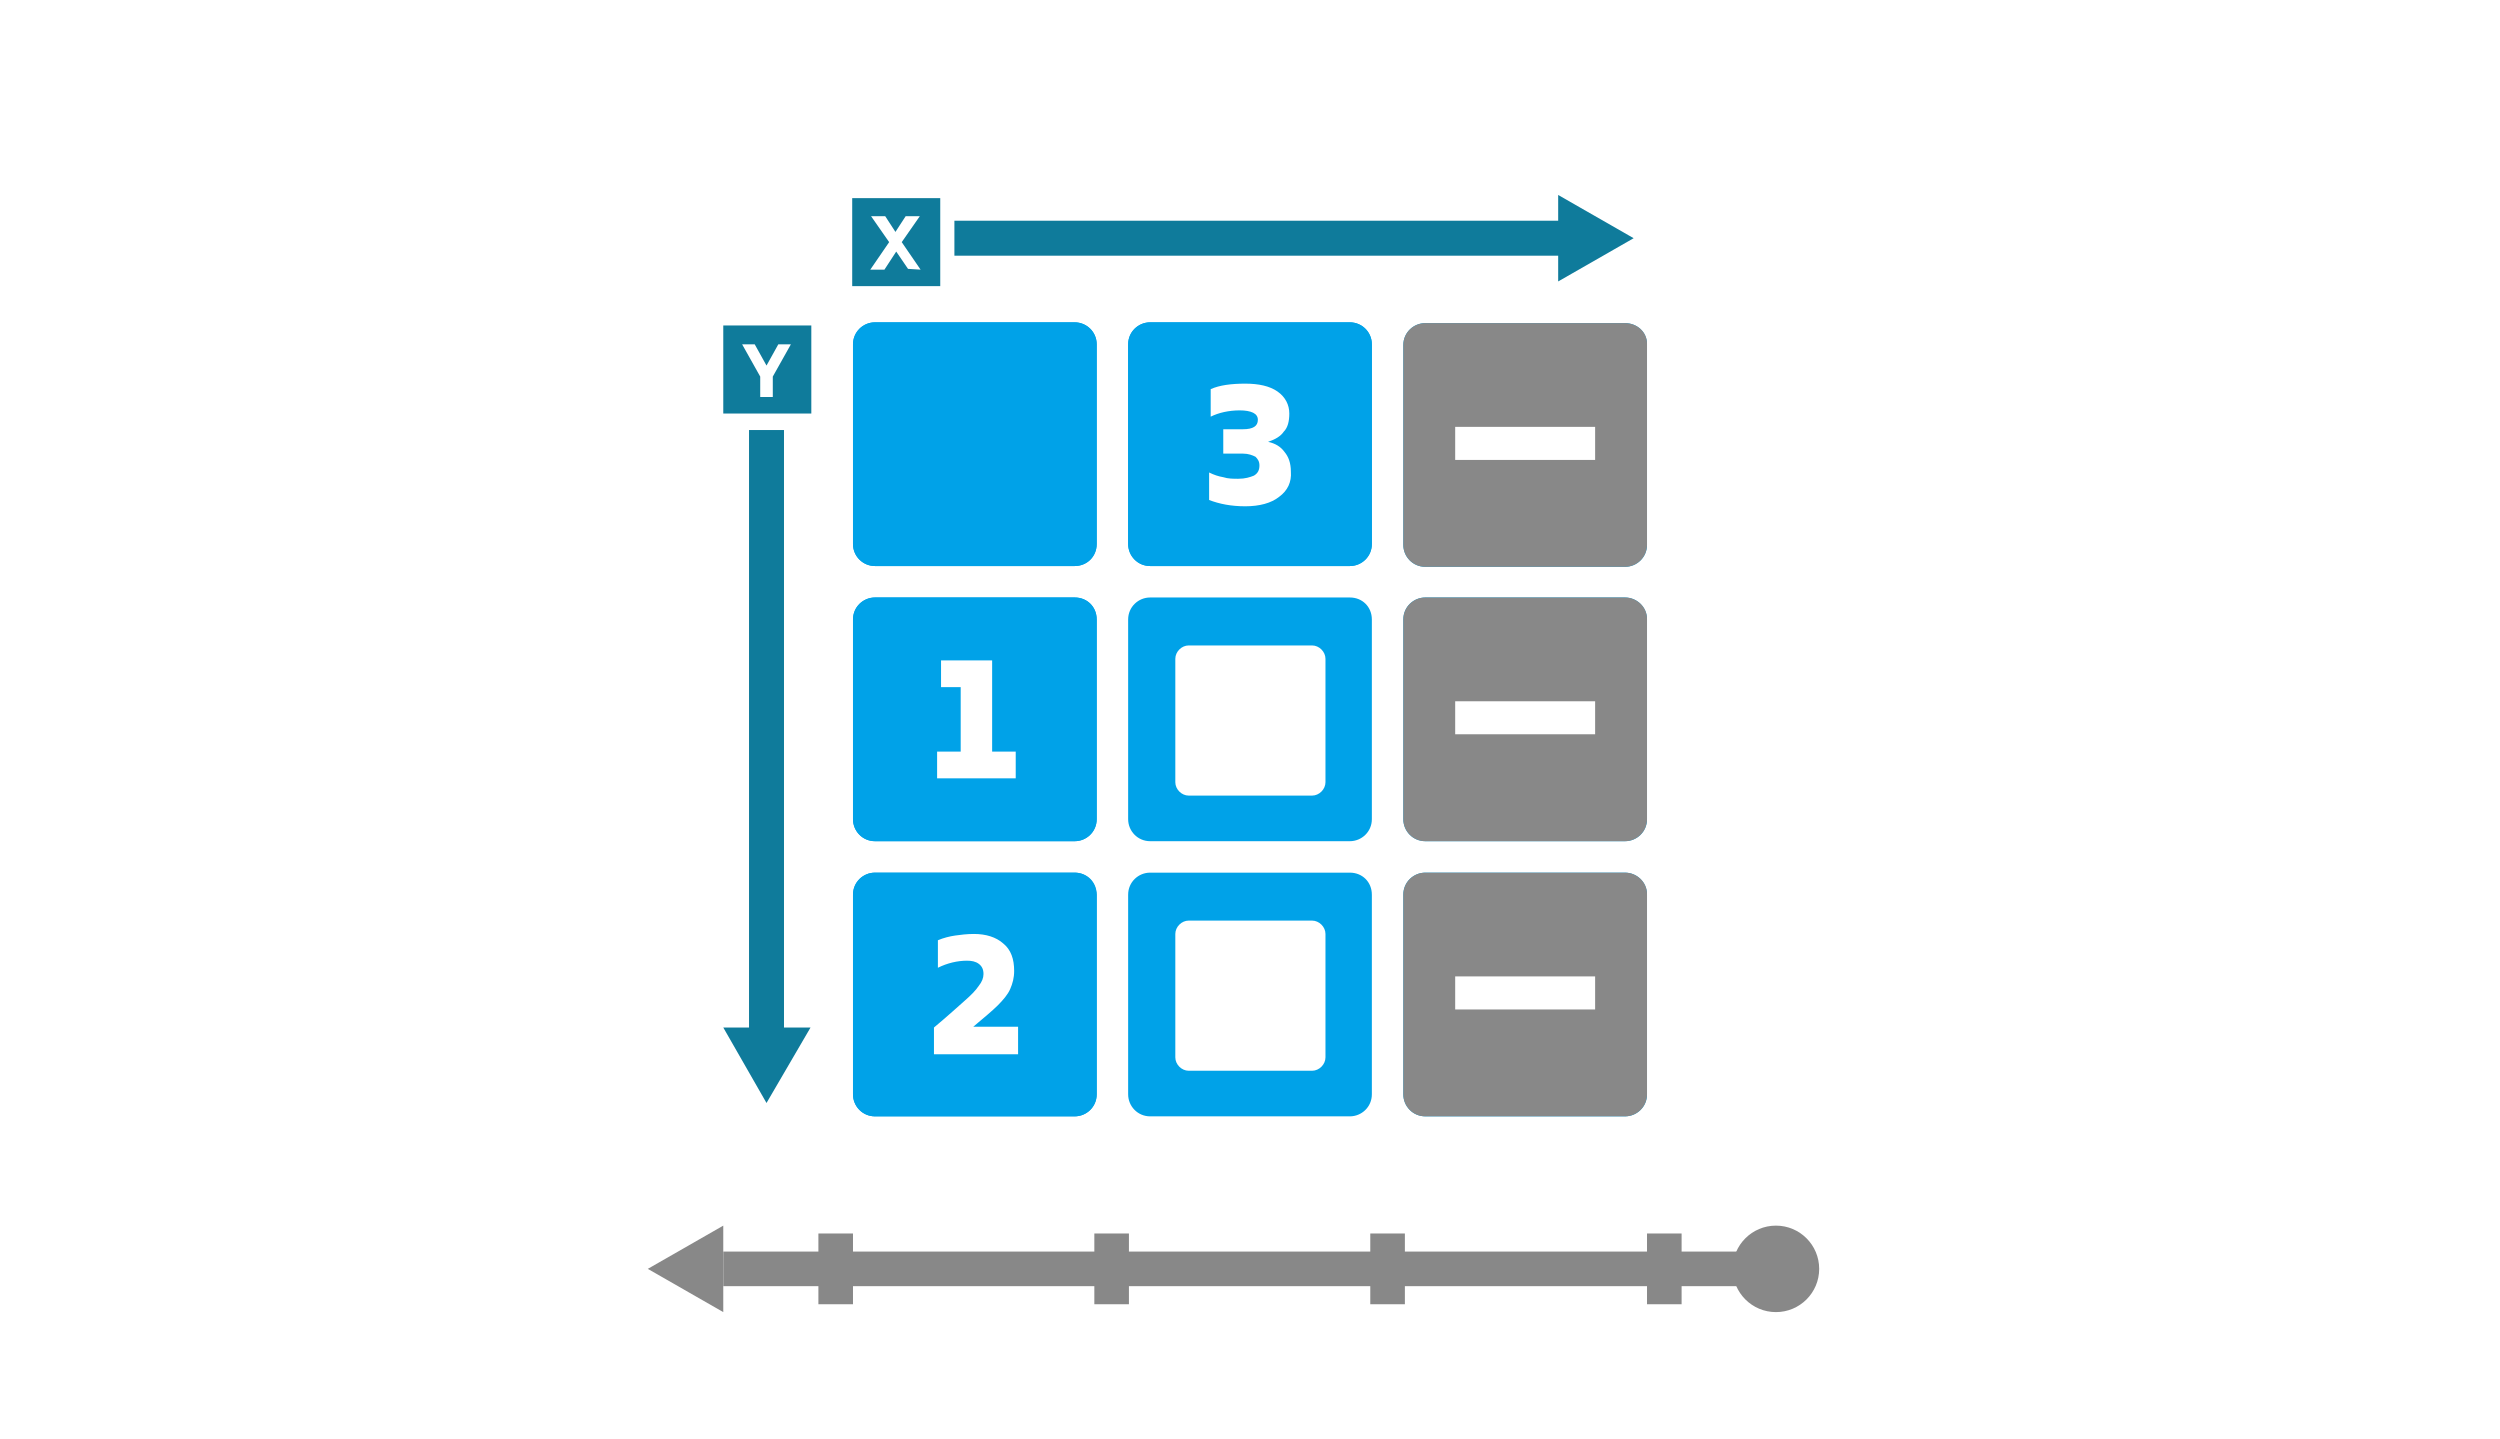
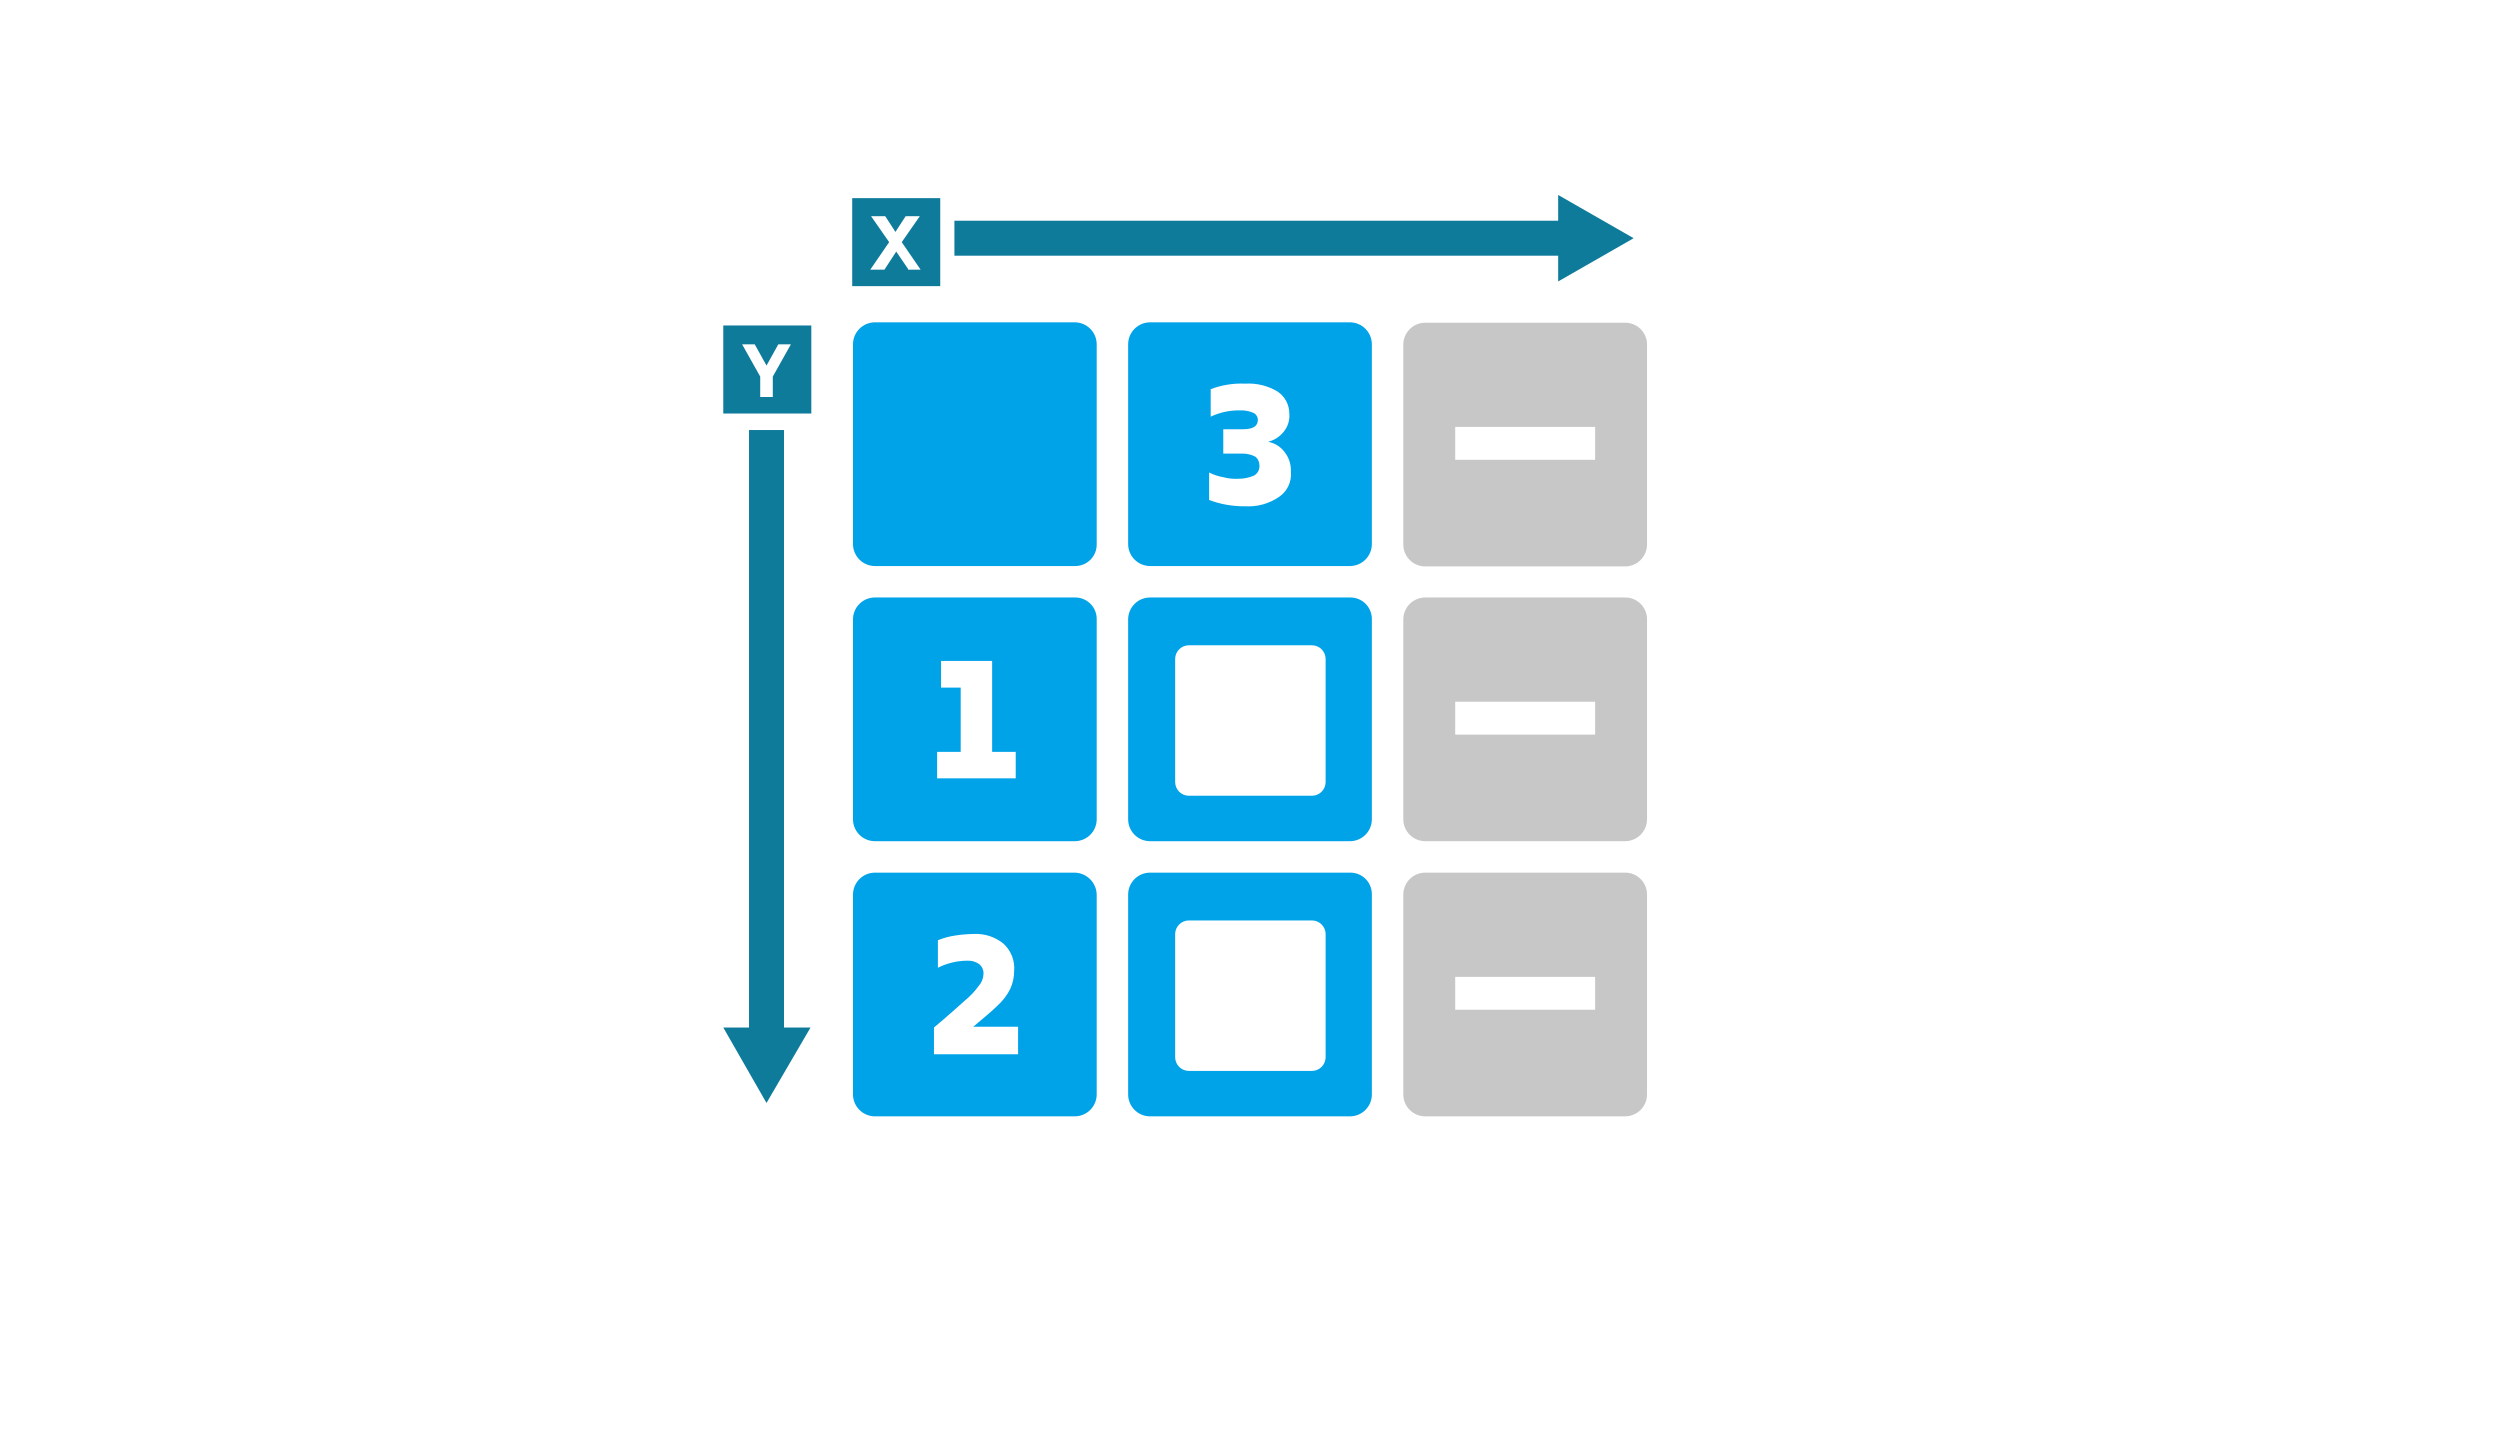
- <svg xmlns="http://www.w3.org/2000/svg" version="1.1" id="Layer_1" x="0px" y="0px" viewBox="0 0 318 183" style="enable-background:new 0 0 318 183;" xml:space="preserve">
-   <style type="text/css">
- 	.st0{fill:#888888;}
- 	.st1{fill:#00A2E8;}
- 	.st2{fill:none;stroke:#0F7B9B;stroke-width:4.448;stroke-miterlimit:10;}
- 	.st3{fill:#0F7B9B;}
- 	.st4{fill:#888888;}
- 	.st5{fill:#00A2E8;}
- </style>
-   <path class="st1" d="M171.7,76h-25.4c-1.5,0-2.8,1.2-2.8,2.8v25.4c0,1.5,1.2,2.8,2.8,2.8h25.4c1.5,0,2.8-1.2,2.8-2.8V78.8  C174.5,77.2,173.3,76,171.7,76z M168.6,99.5c0,0.9-0.8,1.7-1.7,1.7h-15.7c-0.9,0-1.7-0.8-1.7-1.7V83.8c0-0.9,0.8-1.7,1.7-1.7h15.7  c0.9,0,1.7,0.8,1.7,1.7V99.5z" />
-   <g>
-     <g>
-       <path class="st1" d="M136.7,76h-25.4c-1.5,0-2.8,1.2-2.8,2.8v25.4c0,1.5,1.2,2.8,2.8,2.8h25.4c1.5,0,2.8-1.2,2.8-2.8V78.8    C139.5,77.2,138.3,76,136.7,76z M133.6,99.5c0,0.9-0.8,1.7-1.7,1.7h-15.7c-0.9,0-1.7-0.8-1.7-1.7V83.8c0-0.9,0.8-1.7,1.7-1.7h15.7    c0.9,0,1.7,0.8,1.7,1.7V99.5z" />
-     </g>
-   </g>
-   <g>
-     <g>
-       <path class="st1" d="M206.7,41.1h-25.4c-1.5,0-2.8,1.2-2.8,2.8v25.4c0,1.5,1.2,2.8,2.8,2.8h25.4c1.5,0,2.8-1.2,2.8-2.8V43.8    C209.5,42.2,208.2,41.1,206.7,41.1z M203.6,64.6c0,0.9-0.8,1.7-1.7,1.7h-15.7c-0.9,0-1.7-0.8-1.7-1.7V48.8c0-0.9,0.8-1.7,1.7-1.7    h15.7c0.9,0,1.7,0.8,1.7,1.7V64.6z" />
-     </g>
-   </g>
-   <g>
-     <g>
-       <path class="st1" d="M206.7,111h-25.4c-1.5,0-2.8,1.2-2.8,2.8v25.4c0,1.5,1.2,2.8,2.8,2.8h25.4c1.5,0,2.8-1.2,2.8-2.8v-25.4    C209.5,112.2,208.2,111,206.7,111z M203.6,134.5c0,0.9-0.8,1.7-1.7,1.7h-15.7c-0.9,0-1.7-0.8-1.7-1.7v-15.7c0-0.9,0.8-1.7,1.7-1.7    h15.7c0.9,0,1.7,0.8,1.7,1.7V134.5z" />
-     </g>
-   </g>
-   <g>
-     <g>
-       <path class="st1" d="M136.7,41h-25.4c-1.5,0-2.8,1.2-2.8,2.8v25.4c0,1.5,1.2,2.8,2.8,2.8h25.4c1.5,0,2.8-1.2,2.8-2.8V43.8    C139.5,42.2,138.2,41,136.7,41z M133.6,64.5c0,0.9-0.8,1.7-1.7,1.7h-15.7c-0.9,0-1.7-0.8-1.7-1.7V48.8c0-0.9,0.8-1.7,1.7-1.7h15.7    c0.9,0,1.7,0.8,1.7,1.7V64.5z" />
-     </g>
-   </g>
-   <g>
-     <g>
-       <path class="st1" d="M206.7,76h-25.4c-1.5,0-2.8,1.2-2.8,2.8v25.4c0,1.5,1.2,2.8,2.8,2.8h25.4c1.5,0,2.8-1.2,2.8-2.8V78.8    C209.5,77.2,208.2,76,206.7,76z M203.6,99.5c0,0.9-0.8,1.7-1.7,1.7h-15.7c-0.9,0-1.7-0.8-1.7-1.7V83.8c0-0.9,0.8-1.7,1.7-1.7h15.7    c0.9,0,1.7,0.8,1.7,1.7V99.5z" />
-     </g>
-   </g>
-   <g>
-     <g>
-       <path class="st1" d="M171.7,111h-25.4c-1.5,0-2.8,1.2-2.8,2.8v25.4c0,1.5,1.2,2.8,2.8,2.8h25.4c1.5,0,2.8-1.2,2.8-2.8v-25.4    C174.5,112.2,173.3,111,171.7,111z M168.6,134.5c0,0.9-0.8,1.7-1.7,1.7h-15.7c-0.9,0-1.7-0.8-1.7-1.7v-15.7c0-0.9,0.8-1.7,1.7-1.7    h15.7c0.9,0,1.7,0.8,1.7,1.7V134.5z" />
-     </g>
-   </g>
-   <g>
-     <g>
-       <path class="st1" d="M136.7,111h-25.4c-1.5,0-2.8,1.2-2.8,2.8v25.4c0,1.5,1.2,2.8,2.8,2.8h25.4c1.5,0,2.8-1.2,2.8-2.8v-25.4    C139.5,112.2,138.3,111,136.7,111z M133.6,134.5c0,0.9-0.8,1.7-1.7,1.7h-15.7c-0.9,0-1.7-0.8-1.7-1.7v-15.7c0-0.9,0.8-1.7,1.7-1.7    h15.7c0.9,0,1.7,0.8,1.7,1.7V134.5z" />
-     </g>
-   </g>
-   <g>
-     <g>
-       <path class="st1" d="M171.7,41h-25.4c-1.5,0-2.8,1.2-2.8,2.8v25.4c0,1.5,1.2,2.8,2.8,2.8h25.4c1.5,0,2.8-1.2,2.8-2.8V43.8    C174.5,42.3,173.3,41,171.7,41z M168.6,64.5c0,0.9-0.8,1.7-1.7,1.7h-15.7c-0.9,0-1.7-0.8-1.7-1.7V48.8c0-0.9,0.8-1.7,1.7-1.7h15.7    c0.9,0,1.7,0.8,1.7,1.7V64.5z" />
-     </g>
-   </g>
-   <g>
-     <g>
-       <line class="st2" x1="121.4" y1="30.3" x2="199.8" y2="30.3" />
-       <g>
-         <polygon class="st3" points="198.2,35.8 207.8,30.3 198.2,24.8    " />
-       </g>
-     </g>
-   </g>
-   <g>
-     <rect x="92" y="159.2" class="st4" width="133.9" height="4.4" />
-   </g>
-   <g>
-     <rect x="104.1" y="156.9" class="st4" width="4.4" height="9" />
-   </g>
-   <g>
-     <rect x="139.2" y="156.9" class="st4" width="4.4" height="9" />
-   </g>
-   <g>
-     <rect x="174.3" y="156.9" class="st4" width="4.4" height="9" />
-   </g>
-   <g>
-     <rect x="209.5" y="156.9" class="st4" width="4.4" height="9" />
-   </g>
-   <g>
-     <g>
-       <polygon class="st4" points="92,155.9 82.4,161.4 92,166.9   " />
-     </g>
-   </g>
-   <g>
-     <g>
-       <line class="st2" x1="97.5" y1="54.7" x2="97.5" y2="132.4" />
-       <g>
-         <polygon class="st3" points="92,130.7 97.5,140.3 103.1,130.7    " />
-       </g>
-     </g>
-   </g>
-   <path class="st3" d="M92,41.4v11.2h11.2V41.4H92z M98.3,47.9v2.6h-1.6v-2.6l-2.3-4.1H96l1.5,2.7l1.5-2.7h1.6L98.3,47.9z" />
-   <path class="st3" d="M108.4,25.2v11.2h11.2V25.2H108.4z M115.5,34.2L114,32l-1.5,2.3h-1.8l2.4-3.5l-2.3-3.3h1.8l1.3,2l1.3-2h1.8  l-2.3,3.3l2.4,3.5L115.5,34.2L115.5,34.2z" />
-   <circle class="st4" cx="225.9" cy="161.4" r="5.5" />
-   <path class="st0" d="M206.7,41.1h-25.4c-1.5,0-2.8,1.2-2.8,2.8v25.4c0,1.5,1.2,2.8,2.8,2.8h25.4c1.5,0,2.8-1.2,2.8-2.8V43.7  C209.5,42.2,208.2,41.1,206.7,41.1z M202.9,58.5h-17.8v-4.2h17.8V58.5z" />
-   <path class="st0" d="M206.7,76h-25.4c-1.5,0-2.8,1.2-2.8,2.8v25.4c0,1.5,1.2,2.8,2.8,2.8h25.4c1.5,0,2.8-1.2,2.8-2.8V78.7  C209.5,77.2,208.2,76,206.7,76z M202.9,93.4h-17.8v-4.2h17.8V93.4z" />
-   <path class="st0" d="M206.7,111h-25.4c-1.5,0-2.8,1.2-2.8,2.8v25.4c0,1.5,1.2,2.8,2.8,2.8h25.4c1.5,0,2.8-1.2,2.8-2.8v-25.5  C209.5,112.2,208.2,111,206.7,111z M202.9,128.4h-17.8v-4.2h17.8V128.4z" />
-   <g>
-     <path class="st5" d="M136.7,76h-25.4c-1.5,0-2.8,1.2-2.8,2.8v25.4c0,1.5,1.2,2.8,2.8,2.8h25.4c1.5,0,2.8-1.2,2.8-2.8V78.8   C139.5,77.2,138.3,76,136.7,76z M129.2,99h-10v-3.4h3v-8.2h-2.5v-3.4h6.5v11.6h3V99z" />
-   </g>
-   <g>
-     <path class="st5" d="M136.7,111h-25.4c-1.5,0-2.8,1.2-2.8,2.8v25.4c0,1.5,1.2,2.8,2.8,2.8h25.4c1.5,0,2.8-1.2,2.8-2.8v-25.4   C139.4,112.2,138.2,111,136.7,111z M129.5,134.1h-10.7v-3.4c1.8-1.5,3.1-2.7,3.9-3.4s1.4-1.3,1.8-1.9c0.4-0.5,0.6-1,0.6-1.5   c0-0.6-0.2-1-0.6-1.3s-0.9-0.4-1.5-0.4c-1.2,0-2.5,0.3-3.7,0.9v-3.5c0.7-0.3,1.5-0.5,2.2-0.6s1.5-0.2,2.4-0.2   c1.5,0,2.8,0.4,3.7,1.2c1,0.8,1.4,2,1.4,3.5c0,0.9-0.2,1.6-0.5,2.3s-0.9,1.4-1.6,2.1c-0.7,0.7-1.8,1.6-3.1,2.7h5.7L129.5,134.1   L129.5,134.1z" />
-   </g>
-   <g>
-     <path class="st5" d="M171.7,41h-25.4c-1.5,0-2.8,1.2-2.8,2.8v25.4c0,1.5,1.2,2.8,2.8,2.8h25.4c1.5,0,2.8-1.2,2.8-2.8V43.8   C174.5,42.2,173.2,41,171.7,41z M162.7,63.2c-1,0.8-2.5,1.2-4.3,1.2s-3.3-0.3-4.6-0.8v-3.5c0.6,0.3,1.2,0.5,1.8,0.6   c0.6,0.2,1.3,0.2,1.9,0.2c0.9,0,1.5-0.2,2-0.4c0.5-0.3,0.7-0.7,0.7-1.3c0-0.5-0.2-0.8-0.5-1.1c-0.4-0.2-0.9-0.4-1.6-0.4h-2.5v-3.1   h2.5c1.3,0,1.9-0.4,1.9-1.2c0-0.4-0.2-0.7-0.6-0.9s-1-0.3-1.7-0.3c-1.4,0-2.7,0.3-3.7,0.8v-3.5c1.1-0.5,2.6-0.7,4.4-0.7   c1.7,0,3.1,0.3,4.1,1s1.5,1.7,1.5,2.8c0,1-0.2,1.8-0.7,2.3c-0.4,0.6-1.1,1-2,1.3c0.9,0.2,1.6,0.6,2.1,1.3c0.5,0.6,0.8,1.4,0.8,2.5   C164.3,61.3,163.8,62.4,162.7,63.2z" />
-   </g>
-   <g>
-     <path class="st5" d="M136.7,72h-25.4c-1.5,0-2.8-1.2-2.8-2.8V43.8c0-1.5,1.2-2.8,2.8-2.8h25.4c1.5,0,2.8,1.2,2.8,2.8v25.4   C139.5,70.8,138.3,72,136.7,72z" />
-   </g>
+ <svg xmlns="http://www.w3.org/2000/svg" id="Layer_1" data-name="Layer 1" width="318" height="183" viewBox="0 0 318 183">
+   <defs>
+     <style>.cls-1{fill:#00a2e8;}.cls-2{fill:none;stroke:#0f7b9b;stroke-miterlimit:10;stroke-width:4.45px;}.cls-3{fill:#0f7b9b;}.cls-4{fill:#c7c7c7;}</style>
+   </defs>
+   <path class="cls-1" d="M171.71,76H146.29a2.79,2.79,0,0,0-2.79,2.79v25.42a2.79,2.79,0,0,0,2.79,2.79h25.42a2.79,2.79,0,0,0,2.79-2.79V78.79A2.73,2.73,0,0,0,171.71,76Zm-3.09,23.52a1.75,1.75,0,0,1-1.7,1.7H151.18a1.75,1.75,0,0,1-1.7-1.7V83.77a1.75,1.75,0,0,1,1.7-1.69h15.74a1.75,1.75,0,0,1,1.7,1.69Z" />
+   <path class="cls-1" d="M171.71,111H146.29a2.79,2.79,0,0,0-2.79,2.79v25.42a2.79,2.79,0,0,0,2.79,2.79h25.42a2.79,2.79,0,0,0,2.79-2.79V113.79A2.73,2.73,0,0,0,171.71,111Zm-3.09,23.52a1.75,1.75,0,0,1-1.7,1.7H151.18a1.75,1.75,0,0,1-1.7-1.7V118.77a1.75,1.75,0,0,1,1.7-1.69h15.74a1.75,1.75,0,0,1,1.7,1.69Z" />
+   <line class="cls-2" x1="121.4" y1="30.3" x2="199.8" y2="30.3" />
+   <polygon class="cls-3" points="198.2 35.8 207.8 30.3 198.2 24.8 198.2 35.8" />
+   <line class="cls-2" x1="97.5" y1="54.7" x2="97.5" y2="132.4" />
+   <polygon class="cls-3" points="92 130.7 97.5 140.3 103.1 130.7 92 130.7" />
+   <path class="cls-3" d="M92,41.4V52.6h11.2V41.4Zm6.3,6.5v2.6H96.7V47.9l-2.3-4.1H96l1.5,2.7L99,43.8h1.6Z" />
+   <path class="cls-3" d="M108.4,25.2V36.4h11.2V25.2Zm7.1,9L114,32l-1.5,2.3h-1.8l2.4-3.5-2.3-3.3h1.8l1.3,2,1.3-2H117l-2.3,3.3,2.4,3.5h-1.6Z" />
+   <path class="cls-4" d="M206.7,41.05H181.3a2.79,2.79,0,0,0-2.8,2.79V69.26a2.79,2.79,0,0,0,2.8,2.79h25.4a2.79,2.79,0,0,0,2.8-2.79V43.74A2.77,2.77,0,0,0,206.7,41.05Zm-3.8,17.44H185.1V54.31h17.8Z" />
+   <path class="cls-4" d="M206.7,76H181.3a2.79,2.79,0,0,0-2.8,2.79v25.42a2.79,2.79,0,0,0,2.8,2.79h25.4a2.79,2.79,0,0,0,2.8-2.79V78.69A2.77,2.77,0,0,0,206.7,76Zm-3.8,17.44H185.1V89.26h17.8Z" />
+   <path class="cls-4" d="M206.7,111H181.3a2.79,2.79,0,0,0-2.8,2.79v25.42a2.79,2.79,0,0,0,2.8,2.79h25.4a2.79,2.79,0,0,0,2.8-2.79V113.69A2.77,2.77,0,0,0,206.7,111Zm-3.8,17.44H185.1v-4.18h17.8Z" />
+   <path class="cls-1" d="M136.7,76H111.3a2.79,2.79,0,0,0-2.8,2.79v25.42a2.79,2.79,0,0,0,2.8,2.79h25.4a2.79,2.79,0,0,0,2.8-2.79V78.79A2.73,2.73,0,0,0,136.7,76Zm-7.5,23h-10V95.64h3V87.46h-2.5V84.07h6.5V95.64h3Z" />
+   <path class="cls-1" d="M136.7,111H111.3a2.8,2.8,0,0,0-2.8,2.8v25.4a2.8,2.8,0,0,0,2.8,2.8h25.4a2.8,2.8,0,0,0,2.8-2.8V113.8A2.86,2.86,0,0,0,136.7,111Zm-7.2,23.1H118.8v-3.4c1.8-1.5,3.1-2.7,3.9-3.4a10.24,10.24,0,0,0,1.8-1.9,2.4,2.4,0,0,0,.6-1.5,1.49,1.49,0,0,0-.6-1.3,2.41,2.41,0,0,0-1.5-.4,8.39,8.39,0,0,0-3.7.9v-3.5a9,9,0,0,1,2.2-.6,16.59,16.59,0,0,1,2.4-.2,5.49,5.49,0,0,1,3.7,1.2,4.2,4.2,0,0,1,1.4,3.5,5.56,5.56,0,0,1-.5,2.3,7.33,7.33,0,0,1-1.6,2.1c-.7.7-1.8,1.6-3.1,2.7h5.7v3.5Z" />
+   <path class="cls-1" d="M171.7,41H146.3a2.8,2.8,0,0,0-2.8,2.8V69.2a2.8,2.8,0,0,0,2.8,2.8h25.4a2.8,2.8,0,0,0,2.8-2.8V43.8A2.8,2.8,0,0,0,171.7,41Zm-9,22.2a6.87,6.87,0,0,1-4.3,1.2,12.62,12.62,0,0,1-4.6-.8V60.1a6.36,6.36,0,0,0,1.8.6,6.15,6.15,0,0,0,1.9.2,5,5,0,0,0,2-.4,1.36,1.36,0,0,0,.7-1.3,1.43,1.43,0,0,0-.5-1.1,3.41,3.41,0,0,0-1.6-.4h-2.5V54.6h2.5c1.3,0,1.9-.4,1.9-1.2a1,1,0,0,0-.6-.9,4,4,0,0,0-1.7-.3,8.41,8.41,0,0,0-3.7.8V49.5a11,11,0,0,1,4.4-.7,7.12,7.12,0,0,1,4.1,1,3.34,3.34,0,0,1,1.5,2.8,3.17,3.17,0,0,1-.7,2.3,3.7,3.7,0,0,1-2,1.3,3.32,3.32,0,0,1,2.1,1.3,3.74,3.74,0,0,1,.8,2.5A3.45,3.45,0,0,1,162.7,63.2Z" />
+   <path class="cls-1" d="M136.7,72H111.3a2.8,2.8,0,0,1-2.8-2.8V43.8a2.8,2.8,0,0,1,2.8-2.8h25.4a2.8,2.8,0,0,1,2.8,2.8V69.2A2.73,2.73,0,0,1,136.7,72Z" />
</svg>
